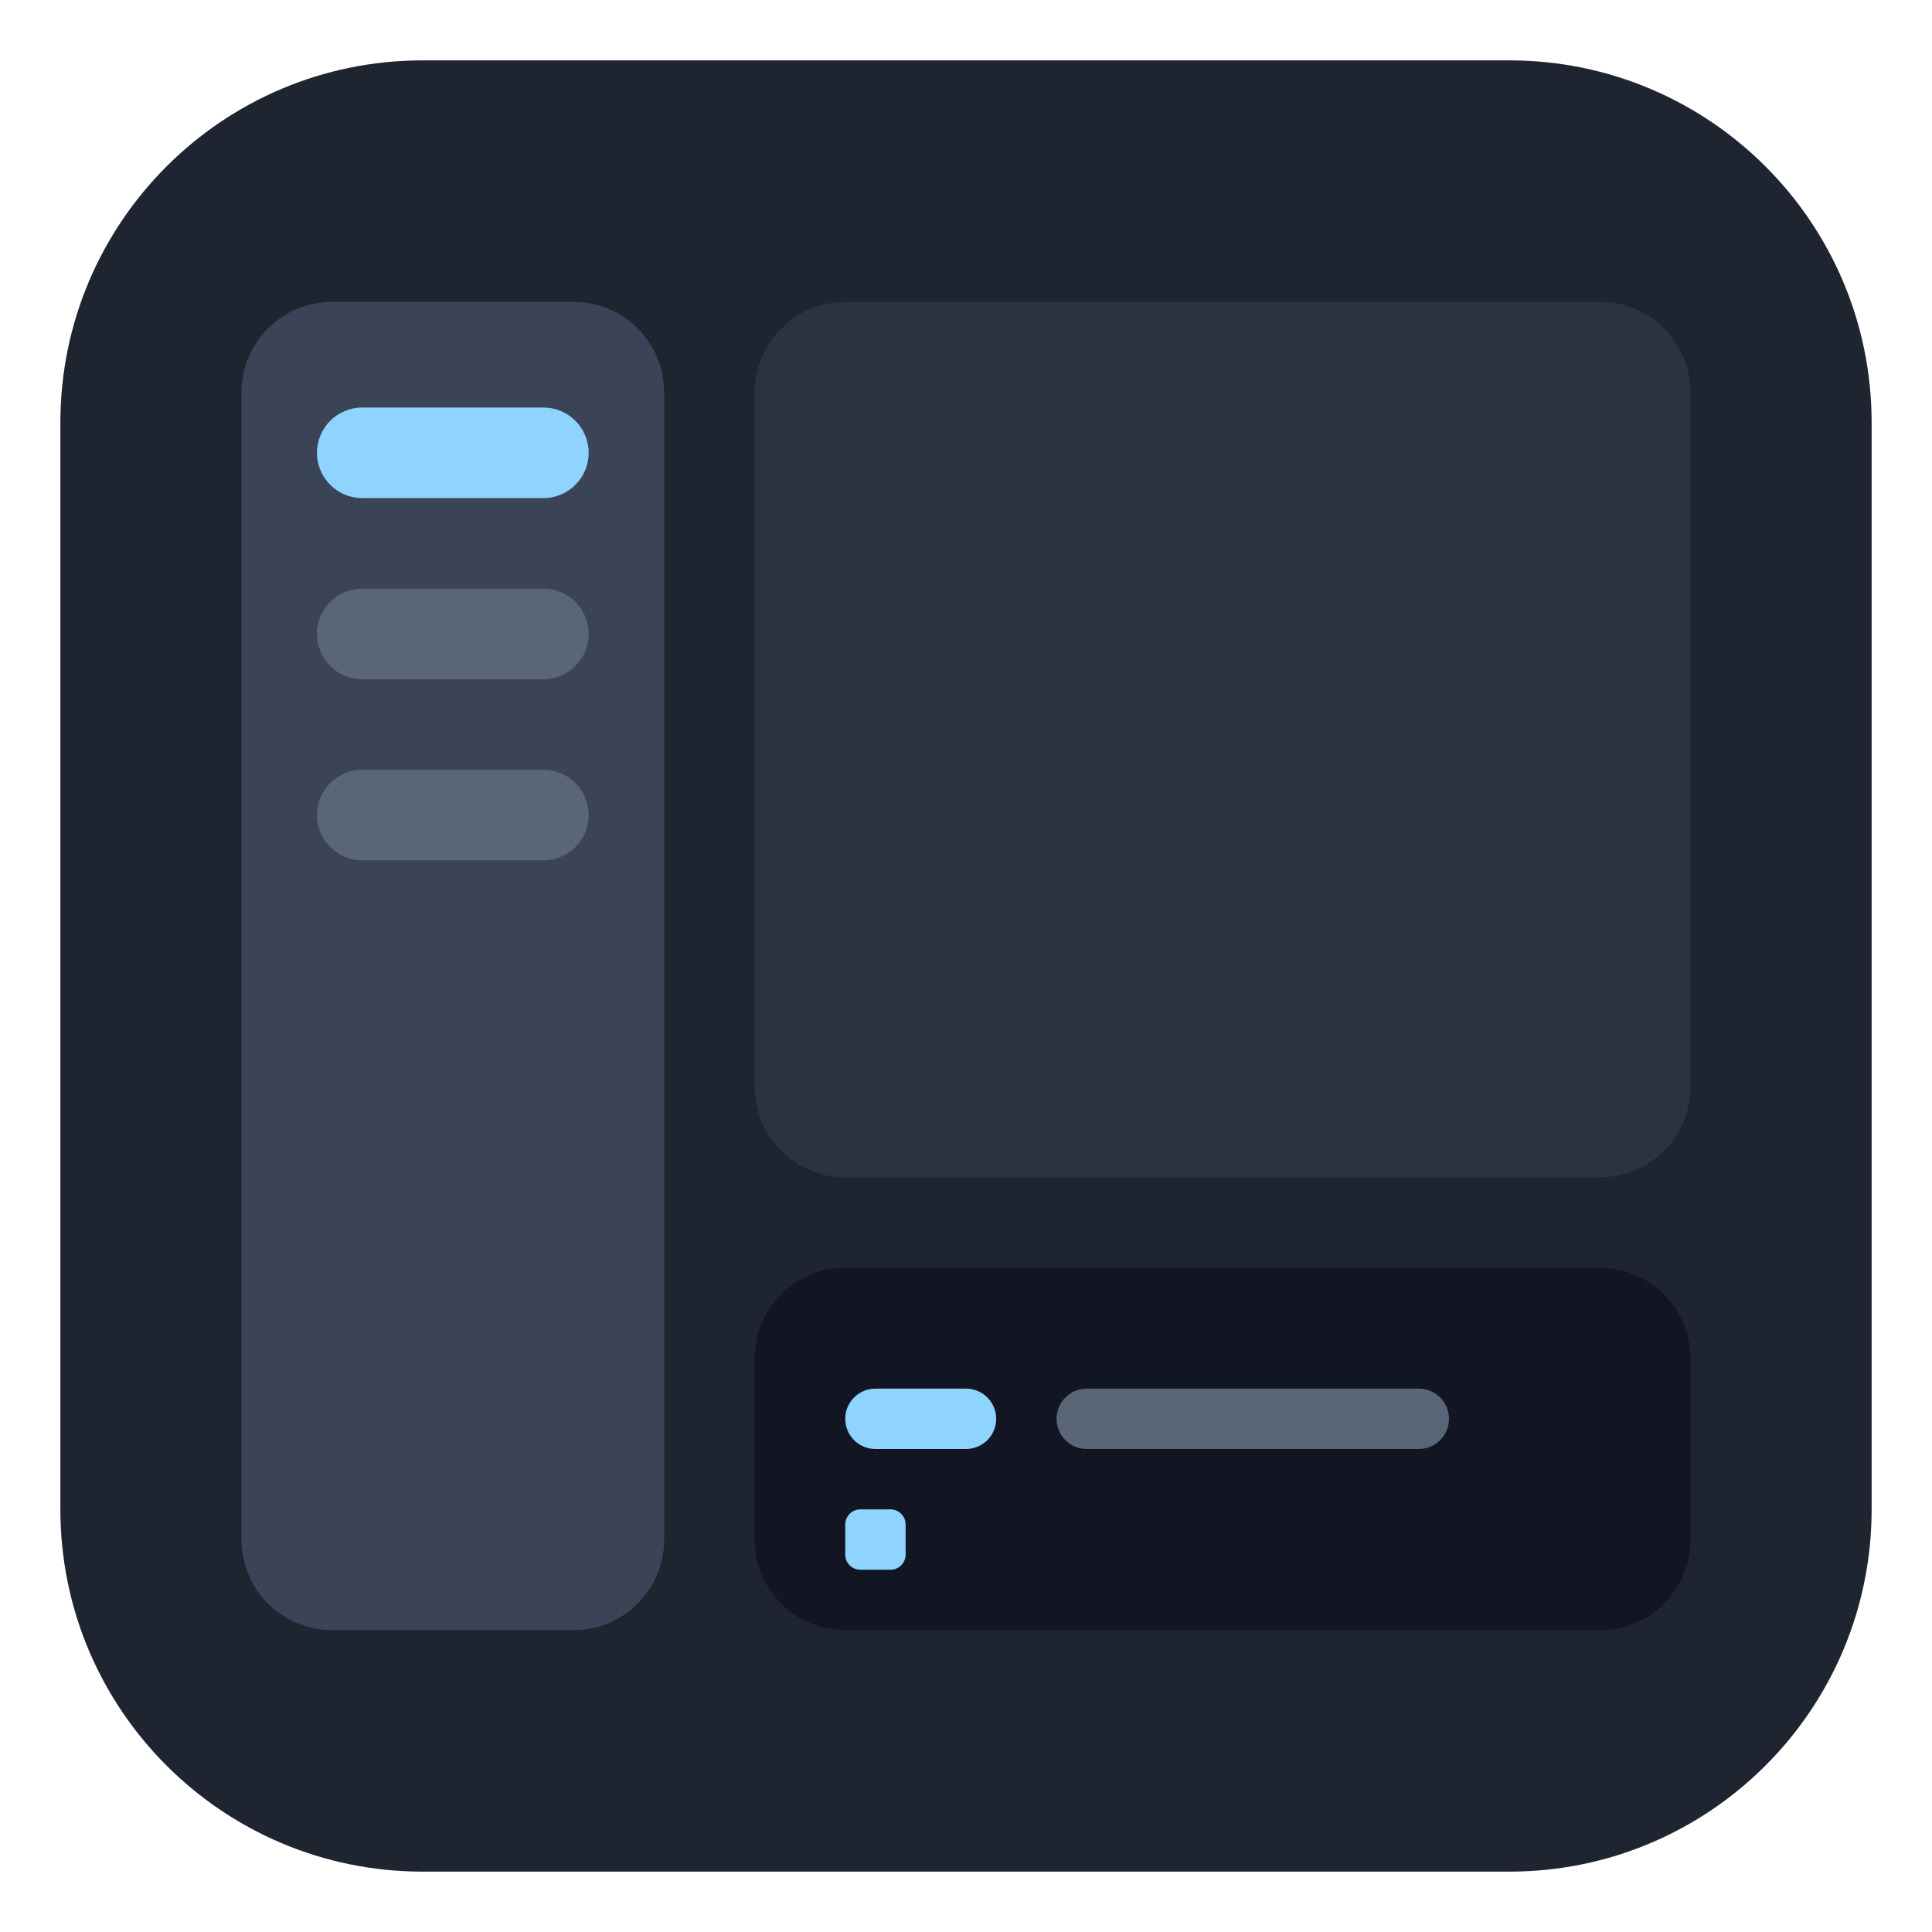
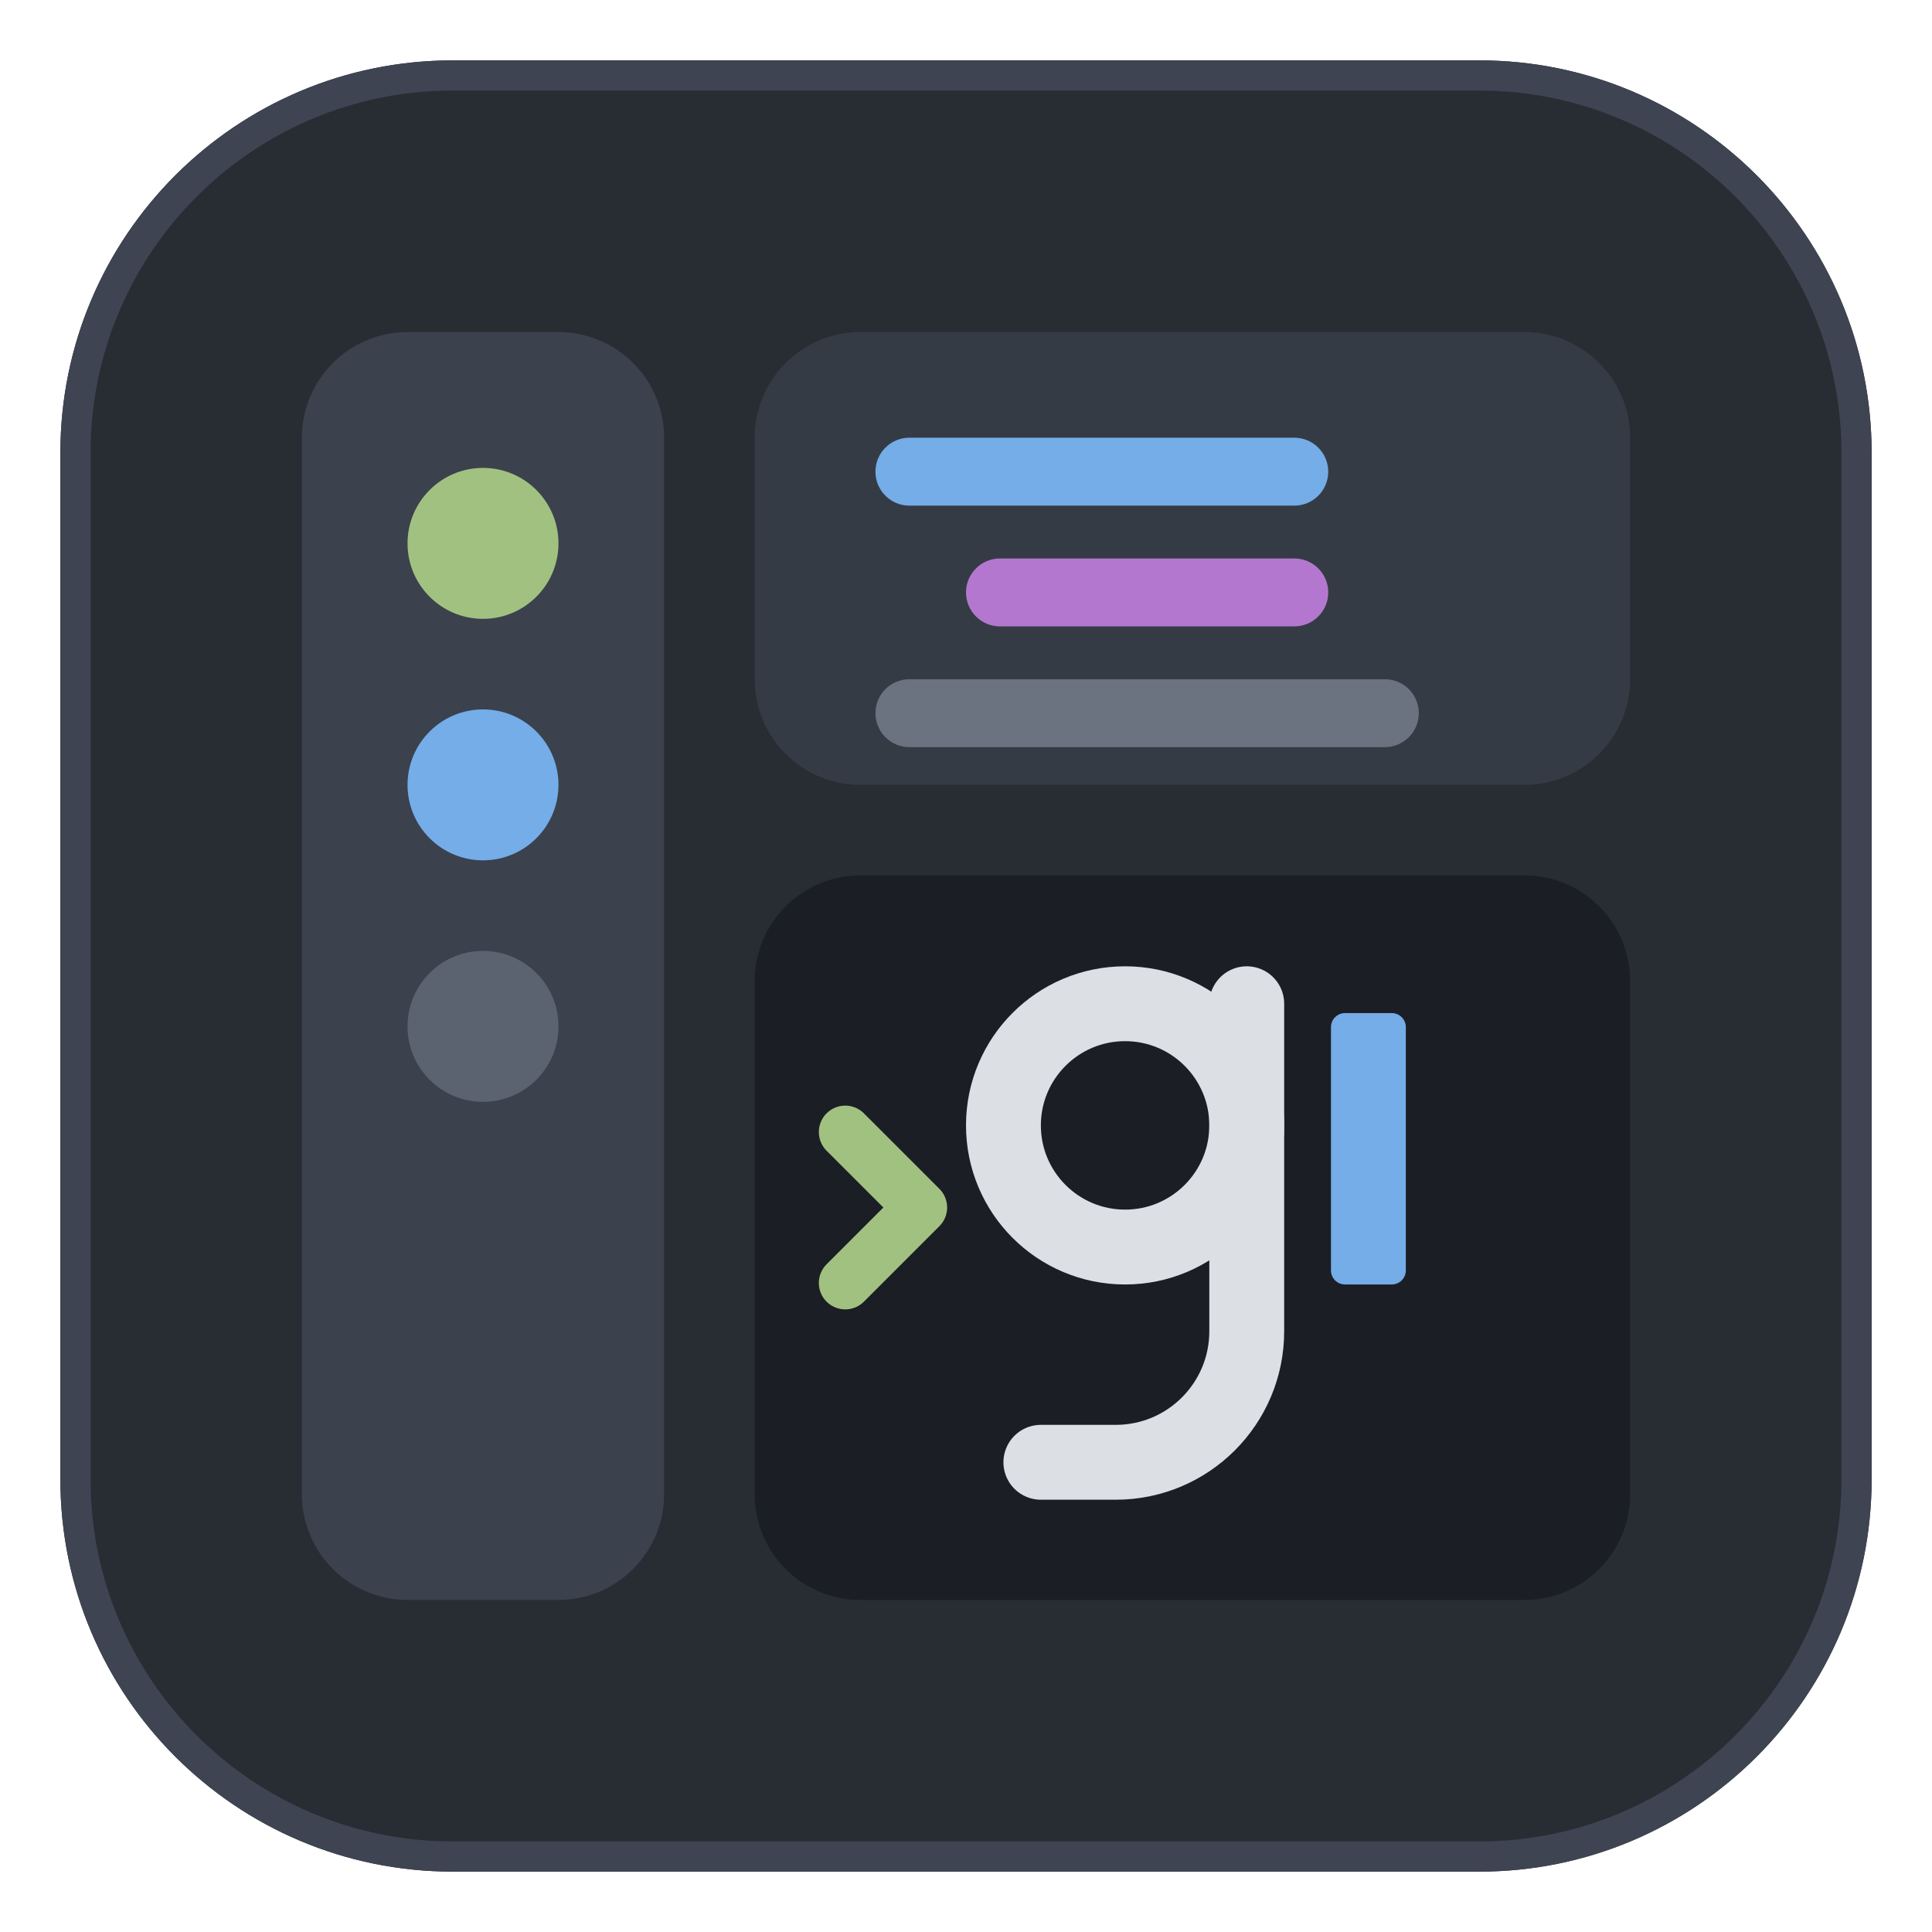
<svg xmlns="http://www.w3.org/2000/svg" viewBox="0 0 128 128">
-   <rect x="4" y="4" width="120" height="120" rx="24" fill="#1e2430" />
-   <rect x="16" y="20" width="28" height="88" rx="6" fill="#3b4457" />
-   <rect x="21" y="27" width="18" height="6" rx="3" fill="#8fd3ff" />
-   <rect x="21" y="39" width="18" height="6" rx="3" fill="#5a6678" />
-   <rect x="21" y="51" width="18" height="6" rx="3" fill="#5a6678" />
-   <rect x="50" y="20" width="62" height="58" rx="6" fill="#2b3342" />
-   <rect x="50" y="84" width="62" height="24" rx="6" fill="#111622" />
-   <rect x="56" y="92" width="10" height="4" rx="2" fill="#8fd3ff" />
-   <rect x="70" y="92" width="26" height="4" rx="2" fill="#5a6678" />
-   <rect x="56" y="100" width="4" height="4" rx="1" fill="#8fd3ff" />
+   <rect x="4" y="4" width="120" height="120" rx="26" fill="#282c33" />
+   <rect x="5" y="5" width="118" height="118" rx="25" fill="none" stroke="#3e4451" stroke-width="2" />
+   <rect x="20" y="22" width="24" height="84" rx="7" fill="#3b414d" />
+   <circle cx="32" cy="36" r="5" fill="#a1c181" />
+   <circle cx="32" cy="52" r="5" fill="#74ade8" />
+   <circle cx="32" cy="68" r="5" fill="#5c6370" />
+   <rect x="50" y="22" width="58" height="30" rx="7" fill="#353b45" />
+   <rect x="58" y="29" width="30" height="4.5" rx="2.25" fill="#74ade8" />
+   <rect x="64" y="37" width="24" height="4.5" rx="2.25" fill="#b477cf" />
+   <rect x="58" y="45" width="36" height="4.5" rx="2.25" fill="#6b7280" />
+   <rect x="50" y="58" width="58" height="48" rx="7" fill="#1b1e24" />
+   <path d="M56 75l5 5-5 5" fill="none" stroke="#a1c181" stroke-width="3.5" stroke-linecap="round" stroke-linejoin="round" />
+   <g transform="translate(29.9 38.6) scale(0.62)">
+     <circle cx="72" cy="58" r="13" fill="none" stroke="#dce0e5" stroke-width="8" />
+     <path d="M85 45V80a14 14 0 0 1-14 14H63" fill="none" stroke="#dce0e5" stroke-width="8" stroke-linecap="round" stroke-linejoin="round" />
+     <rect x="94" y="46" width="8" height="29" rx="1.5" fill="#74ade8" />
+   </g>
</svg>
